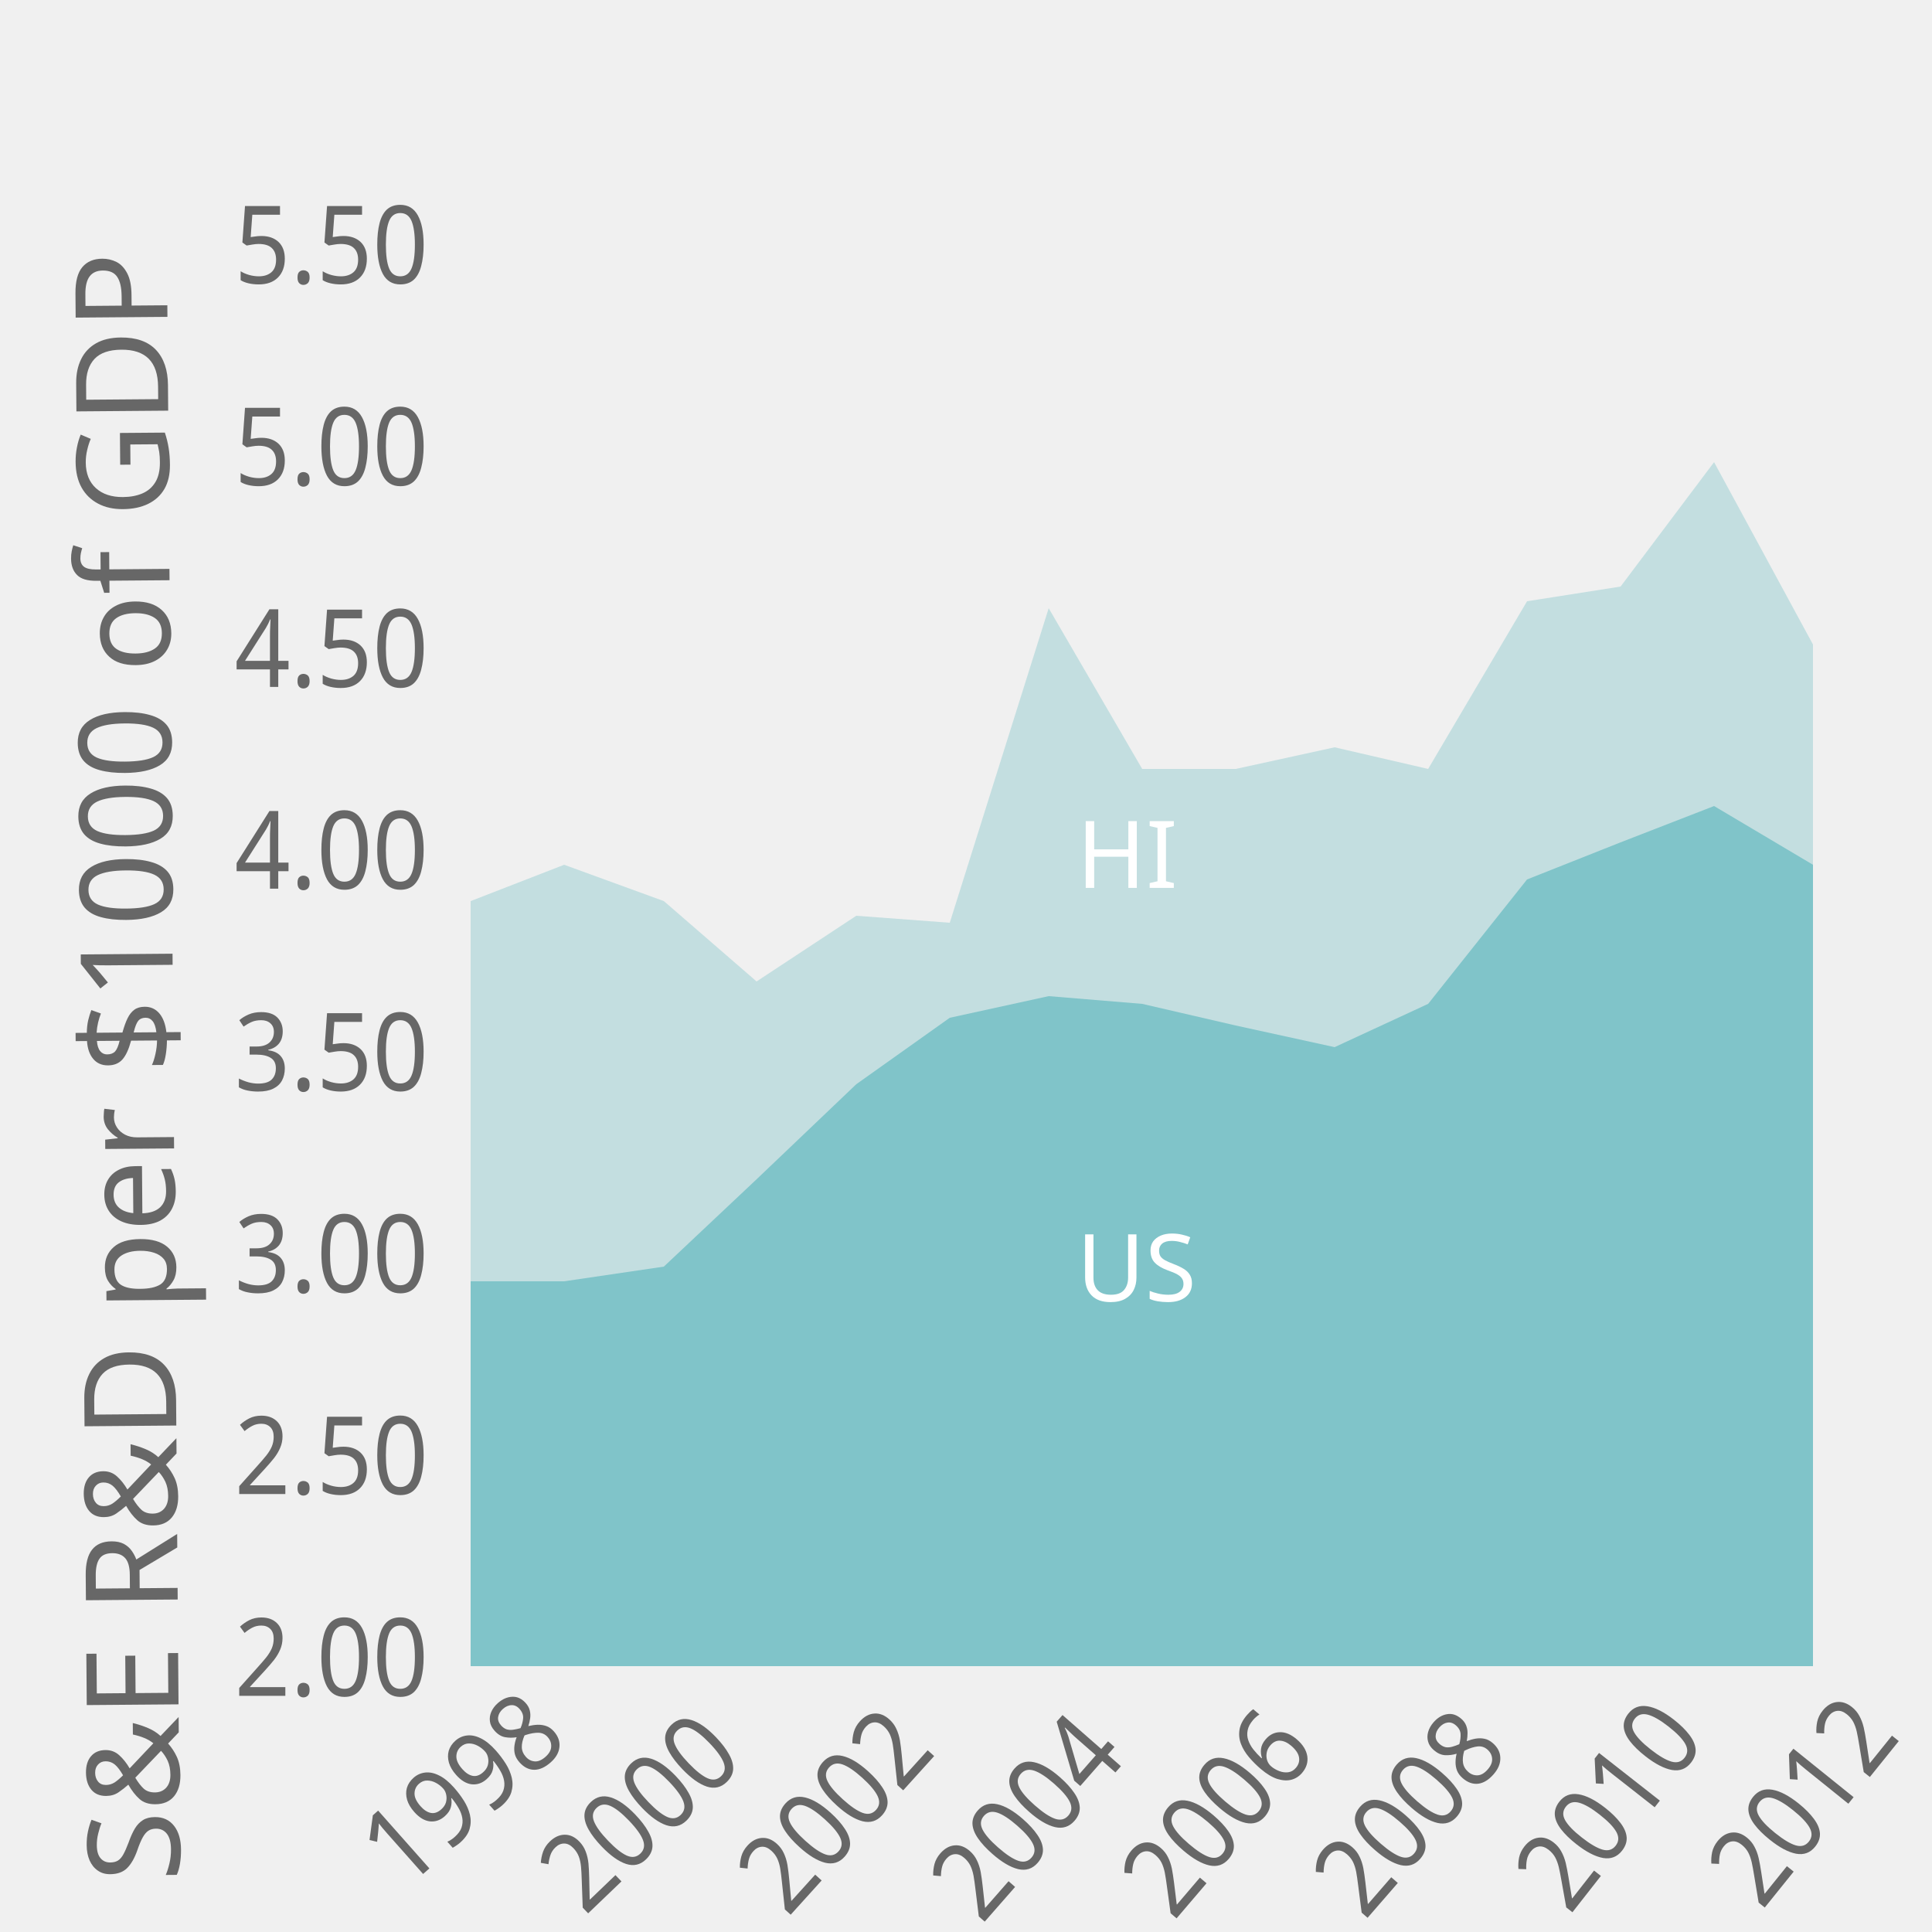
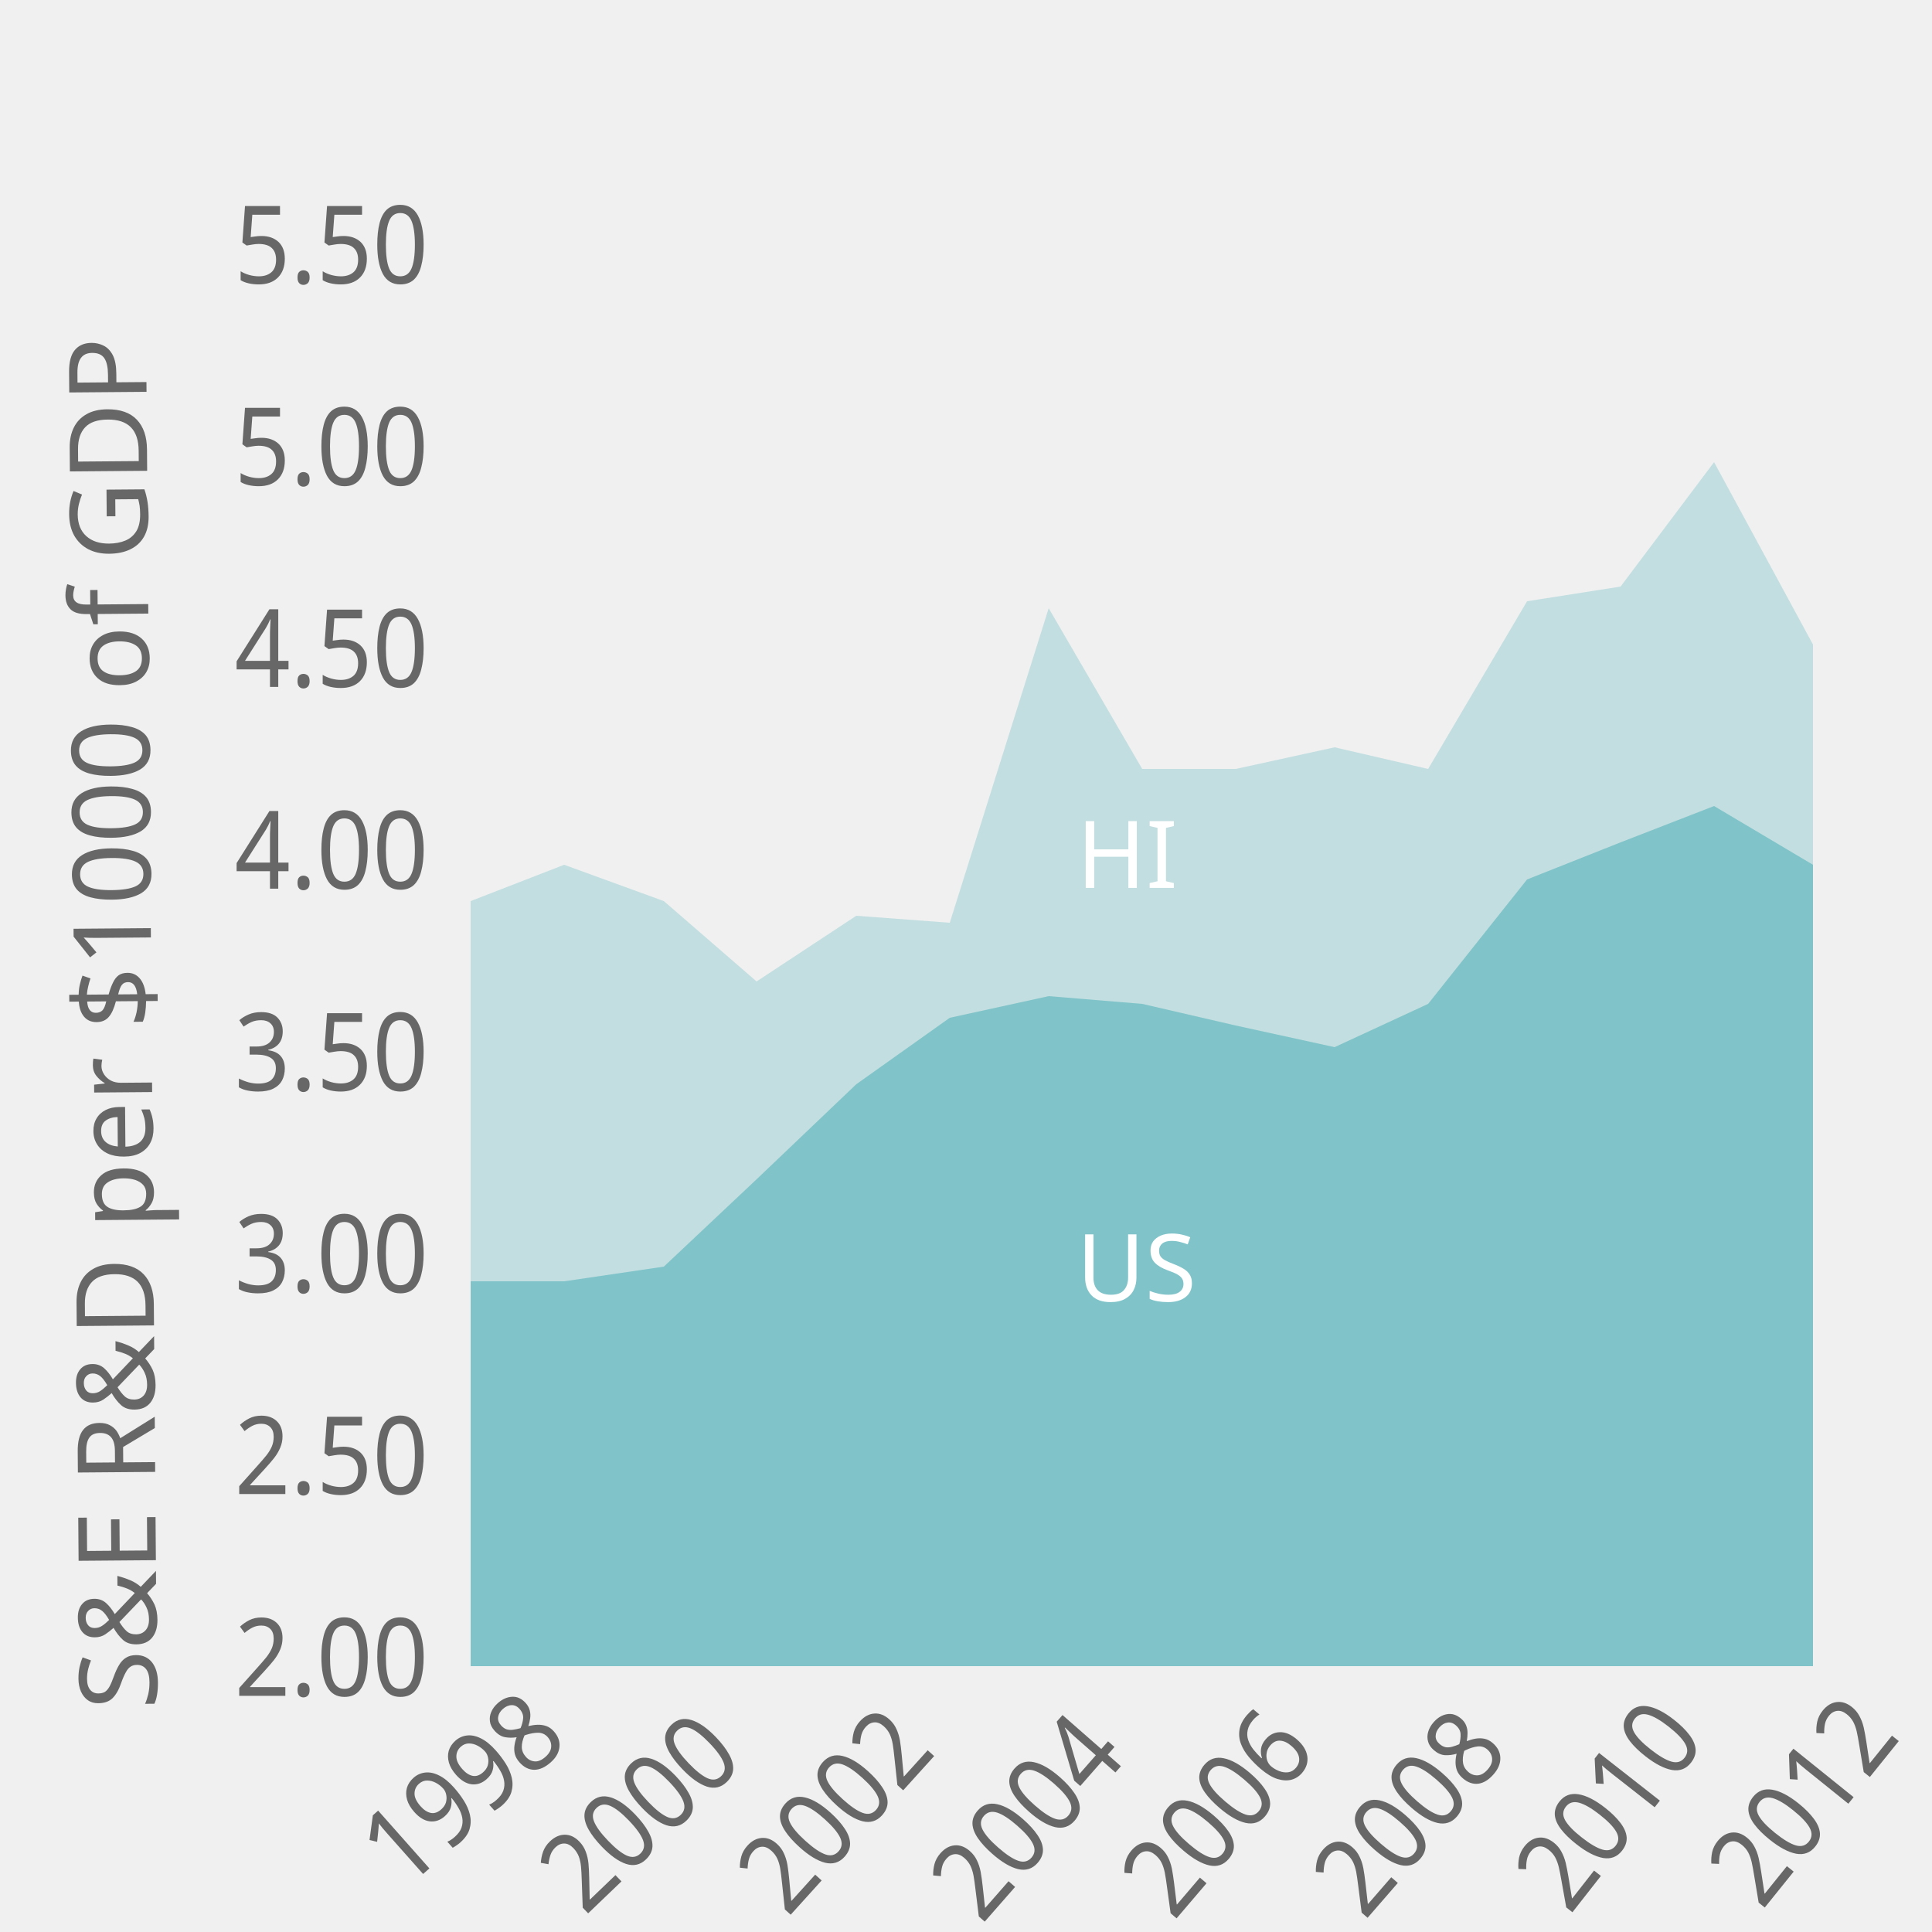
<svg xmlns="http://www.w3.org/2000/svg" xmlns:xlink="http://www.w3.org/1999/xlink" viewBox="0 0 250 250" enable-background="new 0 0 250 250">
-   <style type="text/css">.st0{opacity:0.4;clip-path:url(#SVGID_2_);fill:#80C4C9;} .st1{fill:#80C4C9;} .st2{fill:#676767;} .st3{font-family:'Montserrat-Regular';} .st4{font-size:14px;} .st5{fill:none;} .st6{fill:#FFFFFF;} .st7{font-family:'Gotham-Bold';} .st8{font-size:12.09px;} .st9{font-size:16.626px;}</style>
+   <style type="text/css">.st0{opacity:0.4;clip-path:url(#SVGID_2_);fill:#80C4C9;} .st1{fill:#80C4C9;} .st2{fill:#676767;} .st3{font-family:'Montserrat-Regular';} .st4{font-size:14px;} .st5{fill:none;} .st6{fill:#FFFFFF;} .st7{font-family:'Gotham-Bold';} .st8{font-size:12.09px;}</style>
  <defs>
    <path id="SVGID_1_" d="M60.9 32.8h173.7v182.8H60.9z" />
  </defs>
  <clipPath id="SVGID_2_">
    <use xlink:href="#SVGID_1_" overflow="visible" />
  </clipPath>
  <path class="st0" d="M60.9 116.6l12.1-4.7 12.9 4.7 12 10.4 12.9-8.5 12.1.9 12.8-40.7 12.1 20.8h12.1l12.8-2.8 12.1 2.8 12.8-21.7 12.1-1.9 12.1-16.1 12.8 23.6v132.2H60.9z" />
  <path class="st1" d="M60.9 165.8H73l12.9-1.9 12-11.3 12.9-12.3 12.1-8.6 12.8-2.8 12.1 1 12.1 2.8 12.8 2.8 12.1-5.6 12.8-16.1 12.1-4.8 12.1-4.7 12.8 7.6v103.7H60.9z" />
  <text transform="matrix(.903 0 0 1 30.349 219.44)" class="st2 st3 st4">2.00</text>
  <text transform="matrix(.903 0 0 1 30.349 193.327)" class="st2 st3 st4">2.50</text>
  <text transform="matrix(.903 0 0 1 30.349 167.218)" class="st2 st3 st4">3.00</text>
  <text transform="matrix(.903 0 0 1 30.349 141.107)" class="st2 st3 st4">3.50</text>
  <text transform="matrix(.903 0 0 1 30.349 114.996)" class="st2 st3 st4">4.00</text>
  <text transform="matrix(.903 0 0 1 30.349 88.886)" class="st2 st3 st4">4.50</text>
  <text transform="matrix(.903 0 0 1 30.349 62.775)" class="st2 st3 st4">5.00</text>
  <text transform="matrix(.903 0 0 1 30.349 36.662)" class="st2 st3 st4">5.50</text>
  <text transform="matrix(.676 -.599 .663 .748 52.204 244.748)" class="st2 st3 st4">1998</text>
  <text transform="matrix(.652 -.625 .692 .722 75.669 248.004)" class="st2 st3 st4">2000</text>
  <text transform="matrix(.606 -.67 .742 .671 101.908 248.211)" class="st2 st3 st4">2002</text>
  <text transform="matrix(.595 -.679 .752 .659 127.022 249.113)" class="st2 st3 st4">2004</text>
  <text transform="matrix(.586 -.687 .761 .649 151.856 248.695)" class="st2 st3 st4">2006</text>
  <text transform="matrix(.592 -.682 .755 .655 176.567 248.62)" class="st2 st3 st4">2008</text>
  <text transform="matrix(.557 -.711 .787 .617 203.098 247.922)" class="st2 st3 st4">2010</text>
  <text transform="matrix(.566 -.703 .779 .627 227.98 247.305)" class="st2 st3 st4">2012</text>
  <path class="st5" d="M139.3 159.5h37.2V189h-37.2z" />
  <text transform="translate(139.321 168.368)" class="st6 st7 st8">US</text>
  <path class="st5" d="M139.3 106.1h37.2v29.5h-37.2z" />
  <text transform="translate(139.321 114.894)" class="st6 st7 st8">HI</text>
-   <path class="st5" d="M9.694.056l18.5-.107 1.412 243.5-18.5.106z" />
-   <text transform="matrix(-.008 -1 1 -.008 23.285 243.448)" class="st2 st7 st9">S&amp;E R&amp;D per $1000 of GDP</text>
+   <path class="st5" d="M8.818 20.455l18.5-.107 1.165 200.8-18.5.107z" />
+   <text transform="matrix(-.008 -1 1 -.008 20.325 221.18)" class="st2 st3 st4">S&amp;E R&amp;D per $1000 of GDP</text>
</svg>
